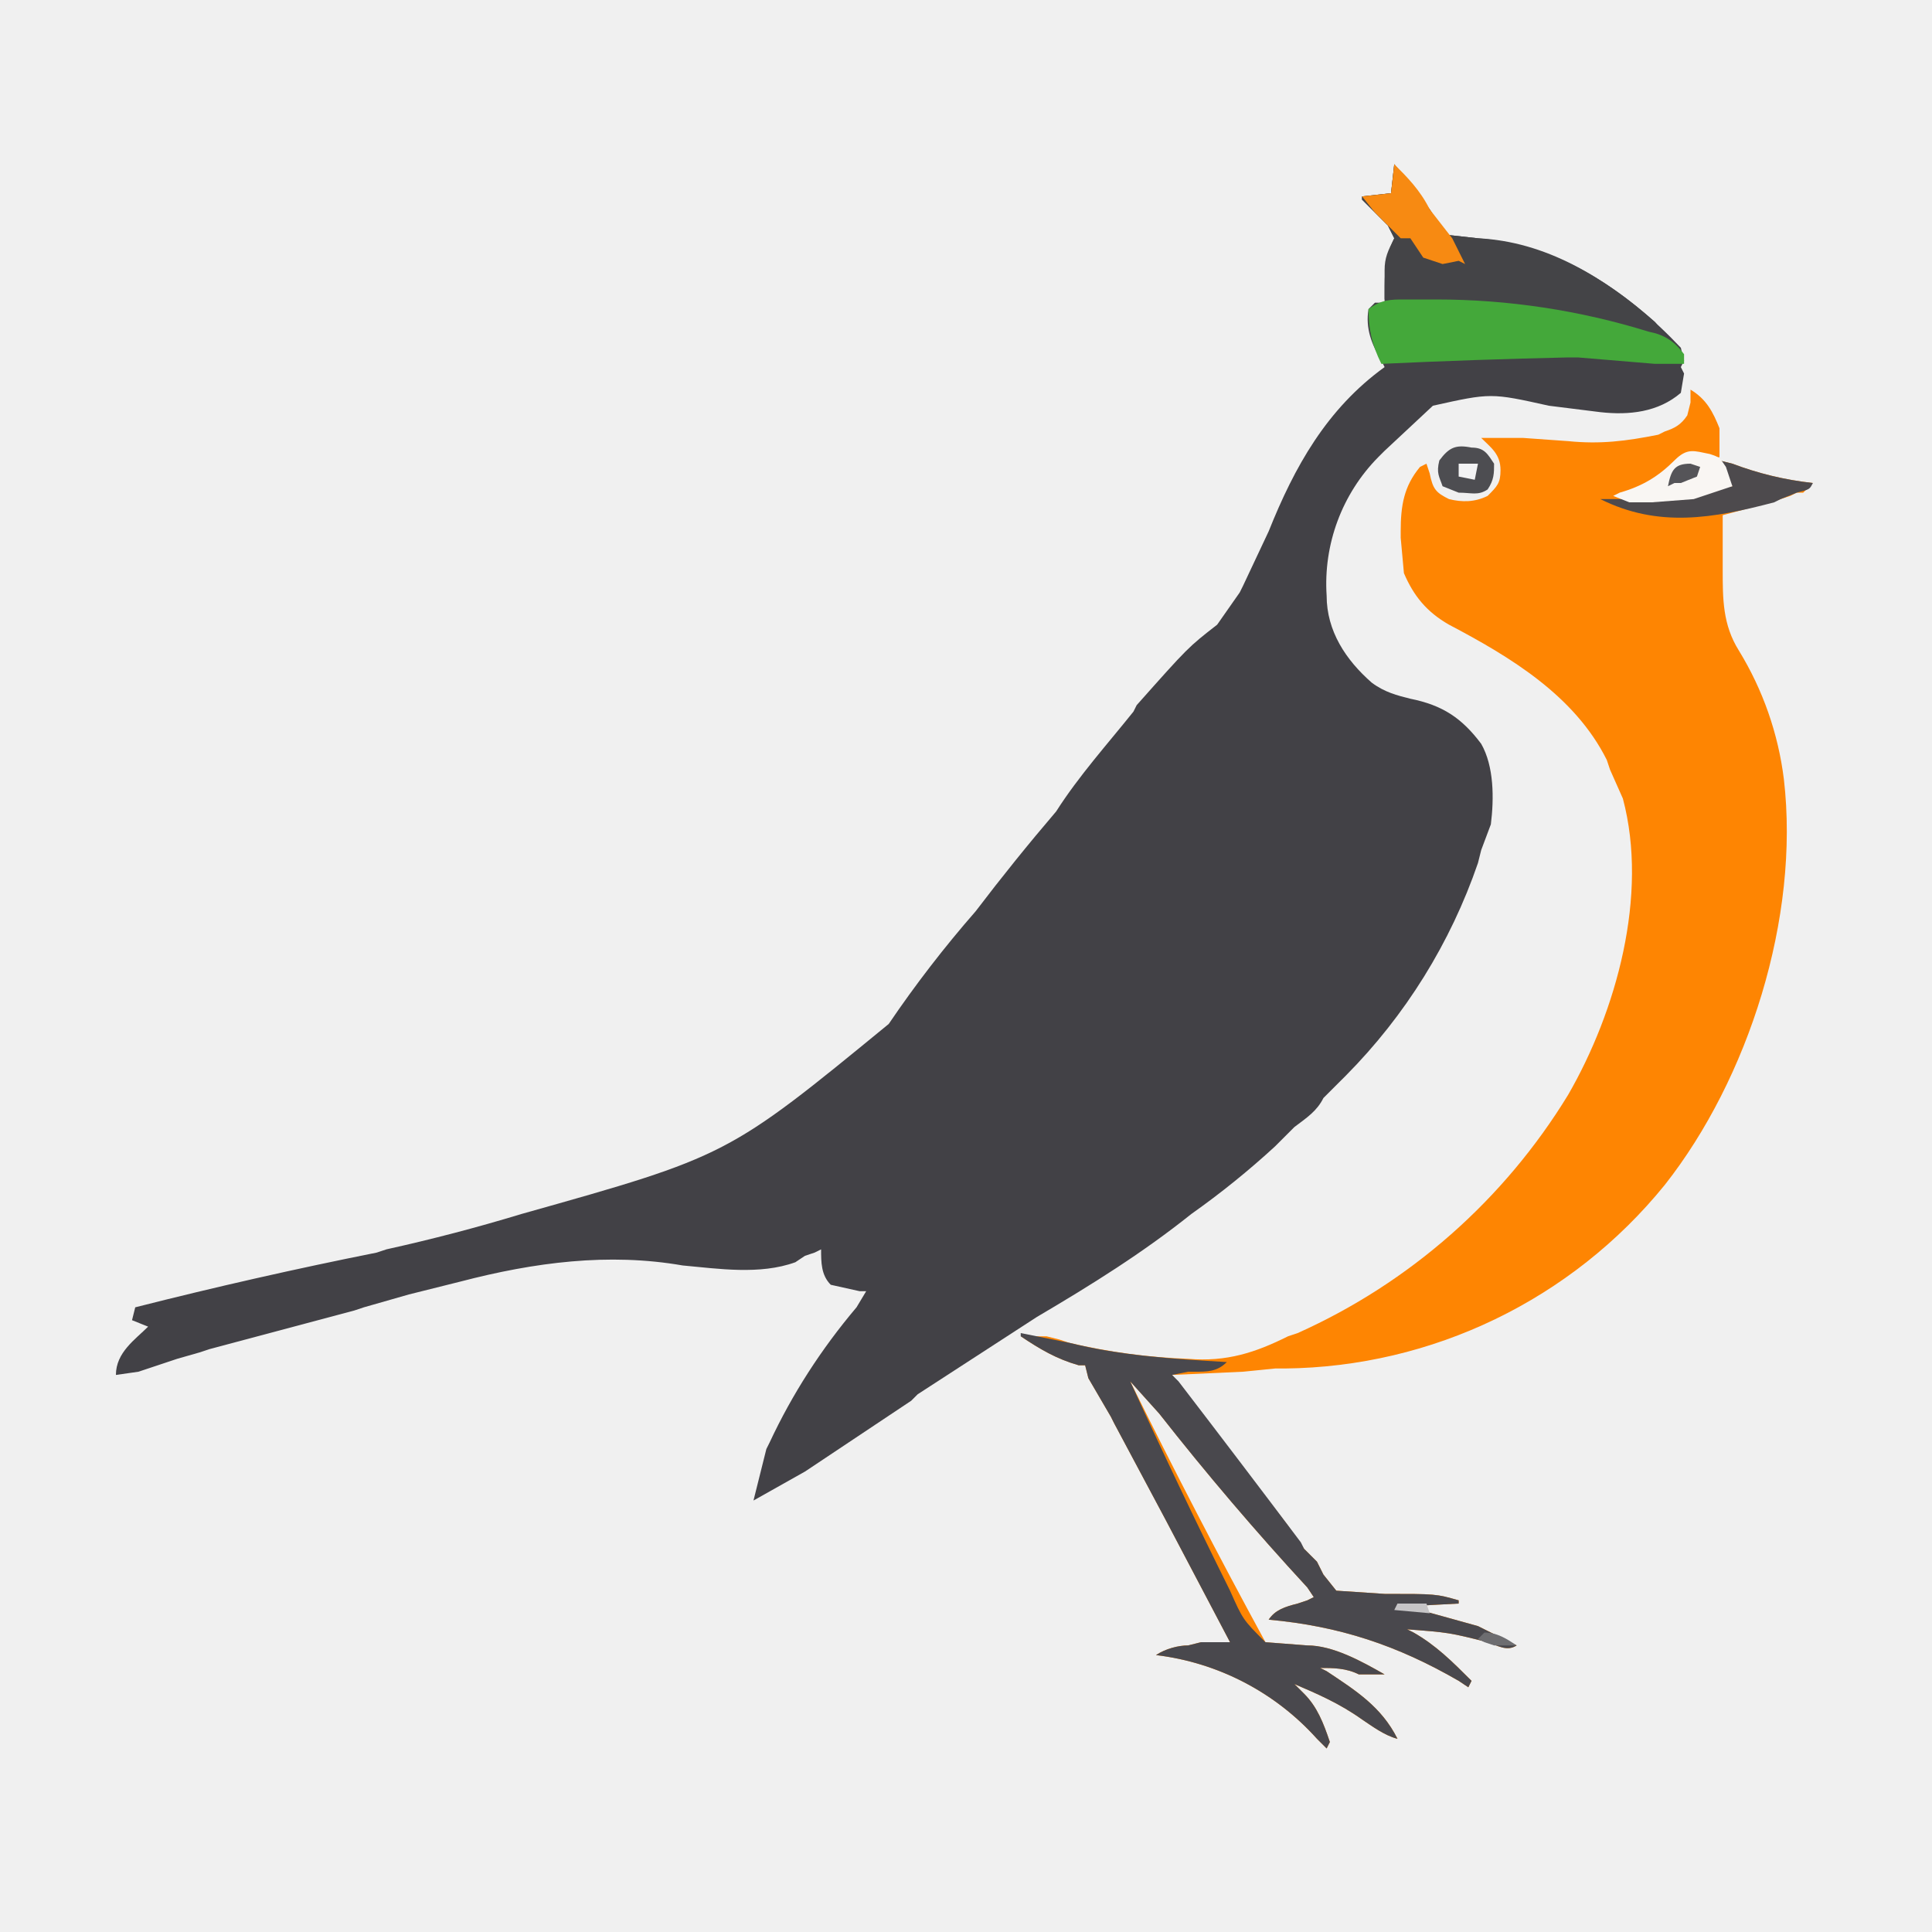
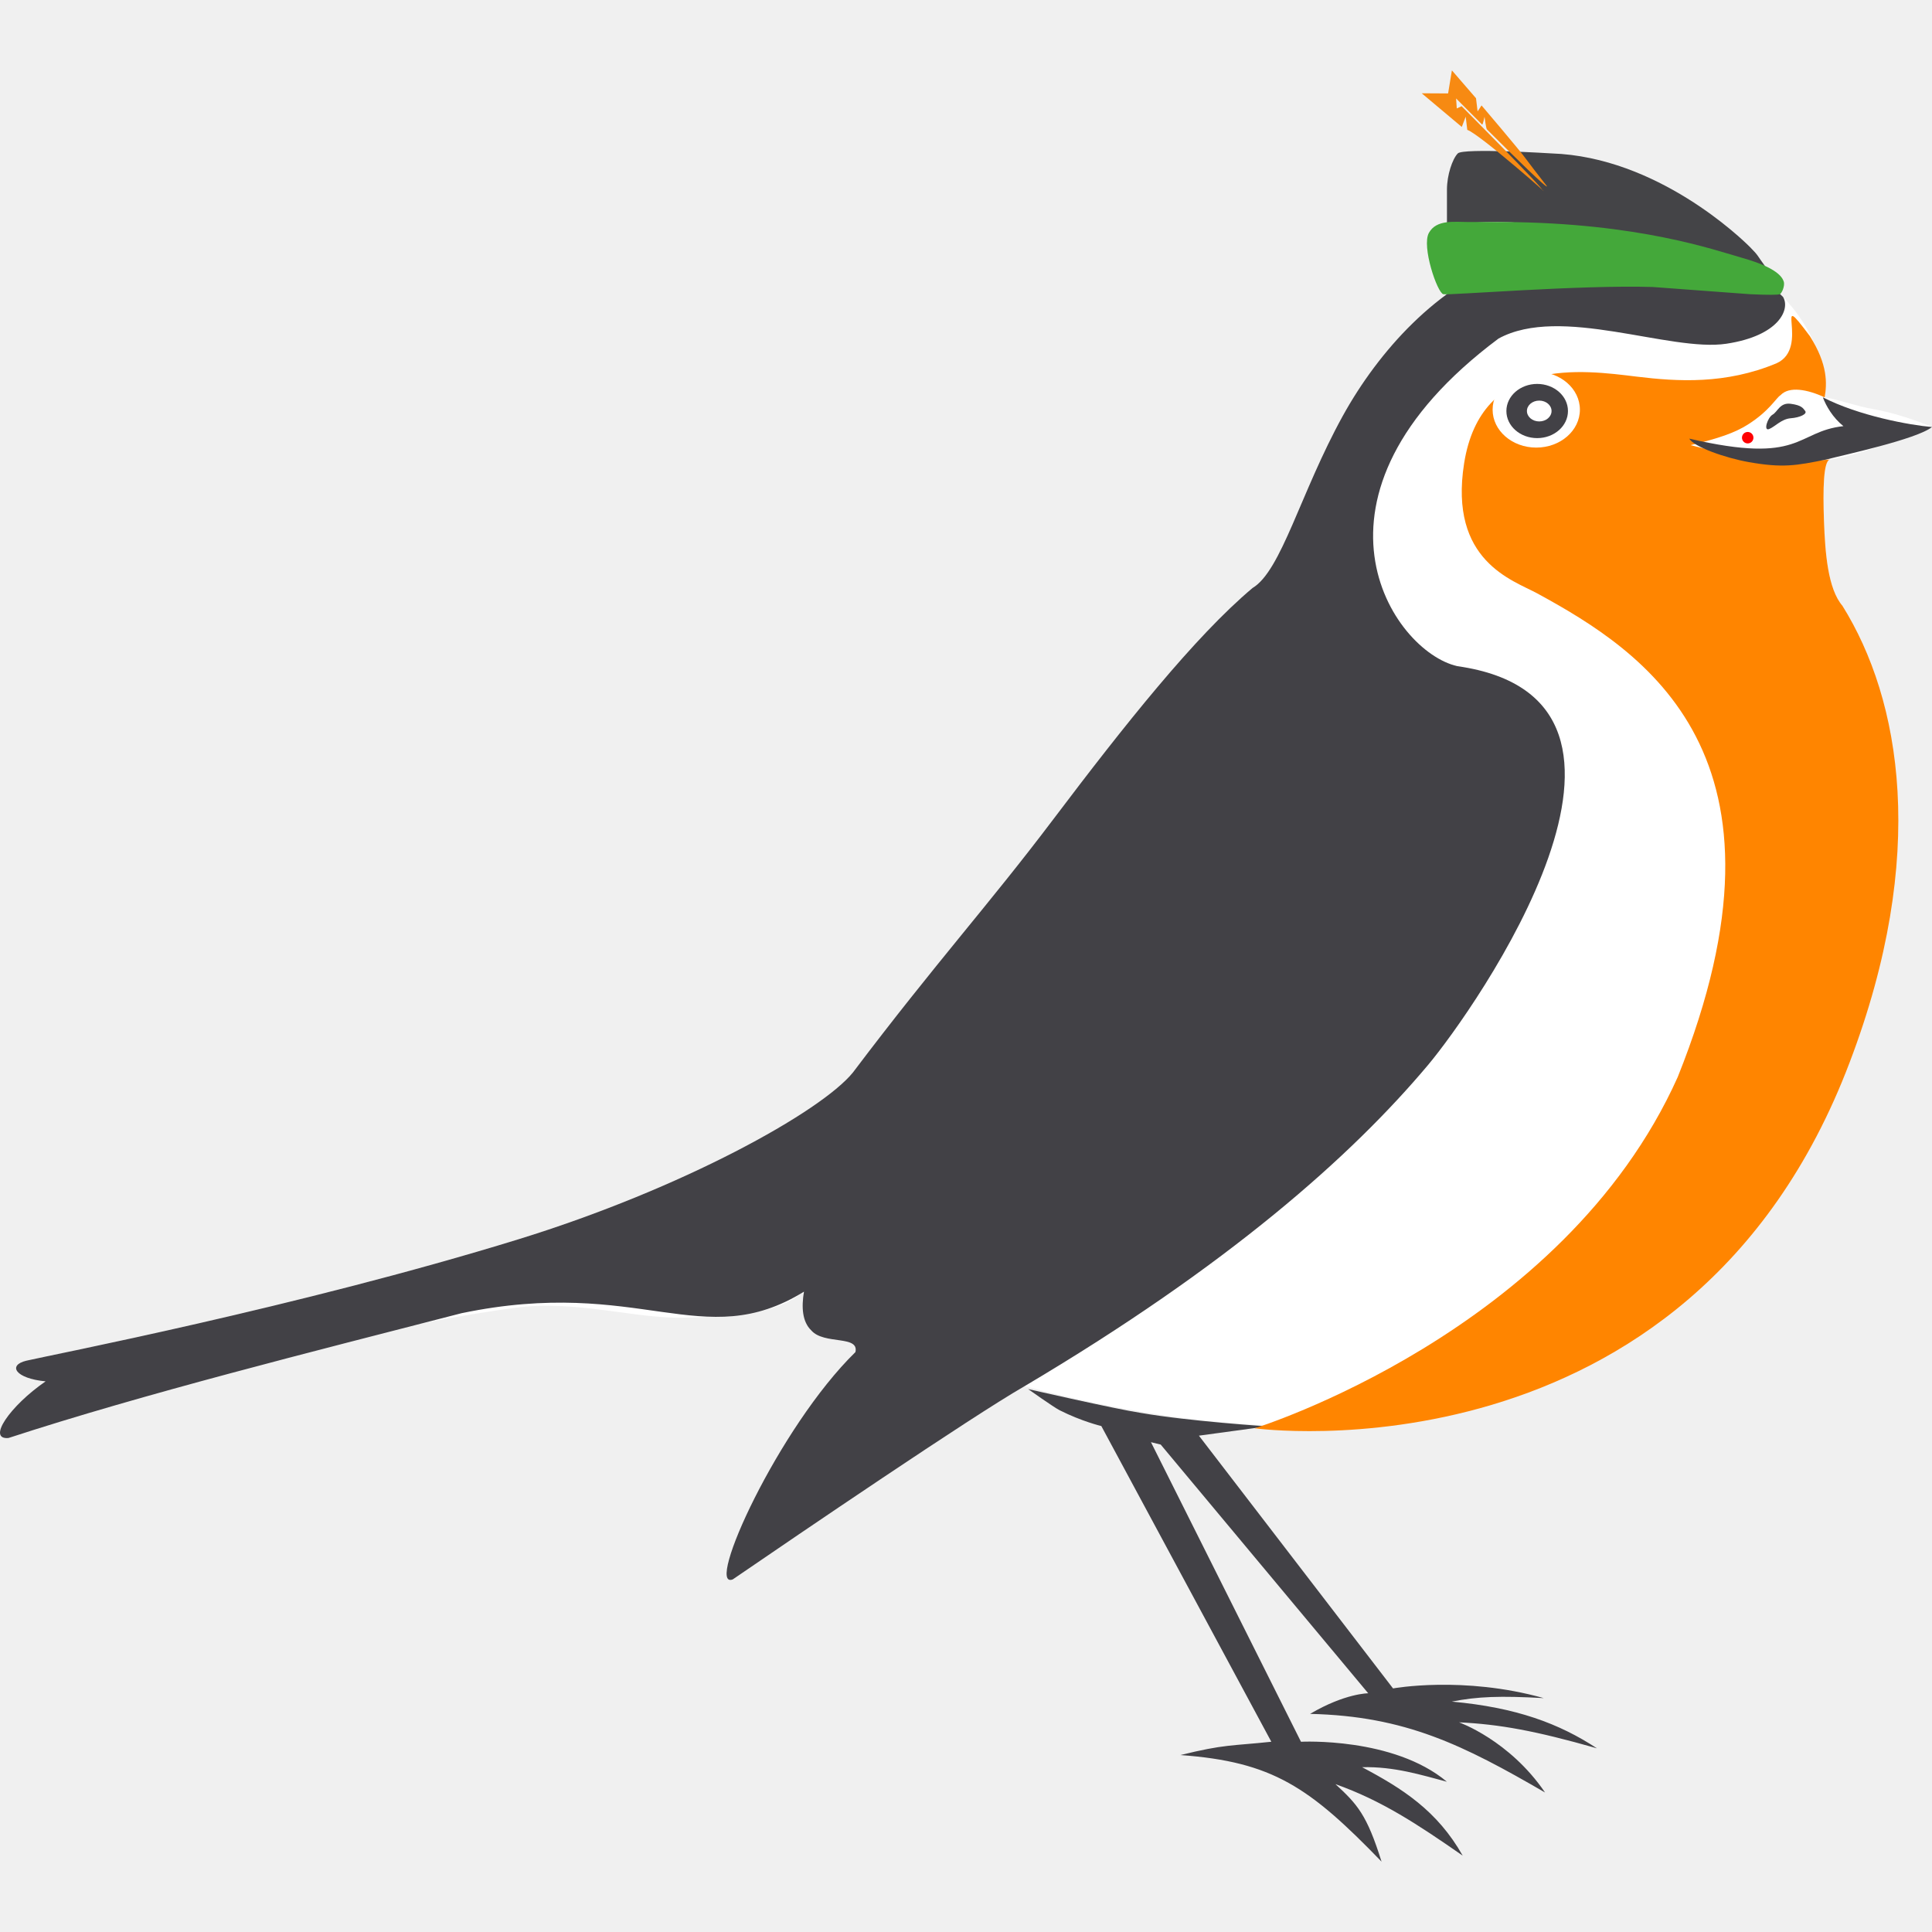
- <svg xmlns="http://www.w3.org/2000/svg" class="logo" viewBox="0 0 600 600" width="45" height="45" role="img" aria-label="Robin logo">
-   <path fill="#424146" d="m433 51 11 14c2 3 3 6 6 8l9 1c25 2 46 16 63 34l1 4-1 2 1 2-1 6c-7 6-16 7-25 6l-16-2c-18-4-18-4-36 0l-15 14-2 2a56 56 0 0 0-16 43c0 11 6 20 14 27 4 3 8 4 12 5 10 2 16 6 22 14 4 7 4 17 3 25l-3 8-1 4a174 174 0 0 1-41 66l-7 7c-2 4-5 6-9 9l-6 6a260 260 0 0 1-26 21c-15 12-31 22-48 32l-37 24-2 2-33 22-16 9 4-16 1-2c7-15 16-29 27-42l3-5h-2l-9-2c-3-3-3-7-3-11l-2 1-3 1-3 2c-11 4-24 2-35 1-23-4-46-1-69 5l-16 4-14 4-3 1-45 12-3 1-7 2-3 1-9 3-7 1c0-7 6-11 10-15l-5-2 1-4a1497 1497 0 0 1 75-17l3-1a563 563 0 0 0 42-11c64-18 64-18 114-59a361 361 0 0 1 27-35 697 697 0 0 1 25-31c7-11 16-21 24-31l1-2c16-18 16-18 25-25l7-10 1-2 8-17c8-20 18-38 36-51l-1-2c-3-5-5-10-4-16l2-2h3v-3c0-6 0-11 3-17l-2-4-3-3-5-5v-1l9-1 1-9Z" />
-   <path fill="#FE8502" d="M525 121c5 3 7 7 9 12v9h-12l-6 6c-4 3-7 5-12 6v1c14 1 14 1 27-3l7-1-2-3-2-5 4 1c8 3 16 5 25 6l-3 3h-2l-2 1-3 1-3 1-15 4v17c0 9 0 17 5 25a100 100 0 0 1 14 40c5 43-11 93-37 126a154 154 0 0 1-118 57h-3l-10 1a3658 3658 0 0 0-22 1 1964753589 1964753589 0 0 1 40 52l1 2 2 2 2 2 2 4 4 5 15 1c16 0 16 0 23 2v1l-19 1 7 1 18 5 2 1 10 5c-3 2-6 0-9-1-12-3-12-3-25-4l2 1c7 4 12 9 18 15l-1 2-3-2c-19-11-37-17-59-19 2-3 5-4 9-5l3-1 2-1-2-3a886 886 0 0 1-46-54l-9-10a2242 2242 0 0 0 42 81l13 1c8 0 17 5 24 9h-8c-4-2-8-2-12-2l2 1c9 6 17 11 22 21-4-1-8-4-11-6-7-5-14-8-21-11l3 3c4 4 6 9 8 15l-1 2-3-3a80 80 0 0 0-50-26c3-2 7-3 10-3l4-1h9l-20-38-16-30-1-2a2176 2176 0 0 1-7-12l-1-4h-2c-7-2-12-5-18-9h8l4 1 3 1a191 191 0 0 0 37 5c12 1 21-2 31-7l3-1a189 189 0 0 0 84-74c15-26 25-62 17-92l-4-9-1-3c-10-20-30-32-49-42-7-4-11-9-14-16l-1-11v-2c0-8 1-14 6-20l2-1 1 3c1 5 2 6 6 8 4 1 8 1 12-1 3-3 4-4 4-8 0-5-3-7-6-10h13l14 1c10 1 18 0 28-2l2-1c3-1 5-2 7-5l1-4v-4Z" />
-   <path fill="#49484D" d="m317 414 15 3c16 4 32 5 49 6-3 3-6 3-10 3h-2l-5 1 2 2a6588 6588 0 0 1 38 50l1 2 2 2 2 2 2 4 4 5 15 1c16 0 16 0 23 2v1l-19 1 7 1 18 5 2 1 10 5c-3 2-6 0-9-1-12-3-12-3-25-4l2 1c7 4 12 9 18 15l-1 2-3-2c-19-11-37-17-59-19 2-3 5-4 9-5l3-1 2-1-2-3a886 886 0 0 1-46-54l-9-10a2242 2242 0 0 0 31 65c4 9 4 9 11 16l13 1c8 0 17 5 24 9h-8c-4-2-8-2-12-2l2 1c9 6 17 11 22 21-4-1-8-4-11-6-7-5-14-8-21-11l3 3c4 4 6 9 8 15l-1 2-3-3a80 80 0 0 0-50-26c3-2 7-3 10-3l4-1h9l-20-38-16-30-1-2a2176 2176 0 0 1-7-12l-1-4h-2c-7-2-12-5-18-9v-1Z" />
-   <path fill="#444447" d="m433 51 11 14c2 3 3 6 6 8l9 1c21 1 39 12 55 26l4 5-5-1-3-1a649 649 0 0 1-29-7h-2l-35-3a10183 10183 0 0 1-14 0v-9c0-4 1-6 3-10l-2-4-3-3-5-5v-1l9-1 1-9Z" />
-   <path fill="#44A83A" d="M436 93h10a223 223 0 0 1 66 10c5 1 8 3 11 7v3h-9l-24-2h-3a2395 2395 0 0 0-58 2c-3-6-4-11-4-17 4-3 7-3 11-3Z" />
-   <path fill="#4D4A4D" d="m534 143 4 1c8 3 16 5 25 6-1 2-1 2-5 3l-5 2-2 1c-19 5-36 8-54-1h7c9 1 19 1 27-3l7-1-2-3-2-5Z" />
-   <path fill="#F78A12" d="M433 51c4 4 8 8 11 14l7 9 4 8-2-1-5 1-6-2-4-6h-3l-6-6-2-2-4-5 9-1 1-9Z" />
-   <path fill="#F9F6F3" d="M531 141c3 1 3 1 5 4l2 6-9 3-3 1-13 1h-7l-5-2 2-1c7-2 12-5 17-10 4-4 6-3 11-2Z" />
-   <path fill="#4D4D51" d="M457 139c4 0 5 2 7 5 0 3 0 5-2 8-3 2-5 1-9 1l-5-2c-1-3-2-4-1-8 3-4 5-5 10-4Z" />
-   <path fill="#555458" d="m525 144 3 1-1 3-5 2h-2l-2 1c1-5 2-7 7-7Z" />
-   <path fill="#F3F3F4" d="M453 144h6l-1 5-5-1v-4Z" />
-   <path fill="#6D6D70" d="M461 507c4 0 7 2 10 4h-7l-3-1-2-1 2-2Z" />
-   <path fill="#C6C5C7" d="M434 498h9l1 3-11-1 1-2Z" />
+ <svg xmlns="http://www.w3.org/2000/svg" version="1.1" id="Layer_1" x="0px" y="0px" width="600px" height="600px" viewBox="0 0 600 600" enable-background="new 0 0 600 600" xml:space="preserve">
+   <g>
+     <path fill="#FFFFFF" d="M468.89,80.884c-22.334,7.82-40.651,27.935-51.903,48.323c-13.15,23.833-19.021,48.036-28.009,53.407   c-17.957,15.097-39.868,42.7-61.829,71.772c-20.47,27.104-36.186,44.149-62.291,78.711c-9.84,12.114-52.777,36.027-104.011,51.821   C92.732,405.918,14.933,420.973,8.193,422.573c-5.89,1.398-3.468,5.513,5.961,6.423c-11.085,7.638-18.287,18.153-11.54,17.594   c6.532-2.896,87.819-30.943,157.197-40.427c19.052-2.604,37.205,3.454,52.665,3.042c15.529-0.41,28.336-1.036,36.617-7.75   c2.367,1.292,0.006,8.407,2.842,11.701c3.925,4.557,14.915,1.412,13.724,6.742c-23.98,23.437-46.897,74.065-38.085,70.593   c20.248-13.868,73.902-50.392,90.621-60.005c164.791,43.617,221.96-38.324,249.417-86.635   c31.155-71.293,24.038-124.5,4.566-155.731c-4.504-5.24-5.365-16.34-5.725-26.255c-0.354-9.976-0.187-18.756,1.861-19.163   c0,0,4.725-0.508,13.595-3.525c10.729-3.649,18.089-6.561,18.089-6.561s-8.883-3.906-18.194-5.552   c-5.466-0.964-11.083-3.045-15.142-3.659c1.146-6.802-2.993-25.608-20.717-37.75C529.899,74.662,498.325,71.118,468.89,80.884   L468.89,80.884z" />
+     <path fill="#424146" d="M319.293,431.389c0,0,7.938,5.645,9.796,6.583c6.881,3.472,12.936,4.899,12.936,4.899l52.796,98.044   c-12.349,1.313-14.479,0.736-28.217,4.134c28.607,2.085,40.033,9.907,62.447,33.097c-4.542-14.524-7.485-17.788-14.318-24.064   c14.343,5.089,25.404,12.401,39.522,22.205c-7.895-13.961-18.725-20.847-31.24-27.467c10.028-0.251,18.414,2.435,26.327,4.512   c-16.618-13.938-45.31-12.413-45.31-12.413l-46.591-93.036l3.023,0.738l64.451,77.244c0,0-7.144-0.035-18.063,6.395   c29.643,0.684,47.573,9.693,72.974,24.413c-11.066-16.265-26.714-21.791-26.714-21.791c12.574,0.619,23.54,2.574,42.834,8.073   c-11.719-7.683-25.014-12.683-45.08-14.509c8.013-1.581,15.03-1.832,28.567-1.078c-25.066-7.021-46.811-3.011-46.811-3.011   l-60.29-78.498l21.216-2.896c0,0-24.157-1.556-39.183-4.162C346.395,437.598,319.293,431.389,319.293,431.389L319.293,431.389z" />
+     <path fill="#FF8500" d="M477.406,184.284c33.129,18.062,83.688,50.322,43.619,150.218   c-35.628,79.438-131.39,109.066-131.39,109.066c-0.003,0,134.769,18.484,184.807-113.682c24.45-64.302,15.913-112.613-2.266-141.77   c-4.502-5.24-5.363-16.341-5.722-26.255c-0.355-9.976-0.188-18.756,1.86-19.163c0,0-7.702,0.815-18.545,0.271   c-7.289-0.365-15.998-2.47-24.739-4.724c8.769-2.15,13.619-3.764,17.788-6.398c6.707-4.242,8.728-8.228,10.136-9.116   c2.698-2.863,8.371-1.806,13.711,0.671c0.724-4.301,1.014-10.146-4.578-18.994c-12.11-16.229,0.472,3.586-10.395,8.425   c-15.771,6.57-30.645,5.686-43.437,4.127c-16.823-2.049-48.267-6.503-53.559,26.925   C449.893,174.281,469.865,180.175,477.406,184.284L477.406,184.284z" />
+     <path fill="#424146" d="M468.89,80.884c-22.334,7.82-40.651,27.935-51.903,48.323c-13.15,23.833-19.021,48.036-28.009,53.407   c-17.957,15.097-39.868,42.7-61.829,71.772c-20.47,27.104-36.186,44.149-62.291,78.711c-9.84,12.114-52.777,36.027-104.011,51.821   C92.732,405.918,14.933,420.973,8.193,422.573c-5.89,1.398-3.468,5.513,5.961,6.423c-11.085,7.638-18.287,18.153-11.54,17.594   c42.046-13.742,94.573-26.857,140.687-38.756c55.458-11.576,74.975,12.709,106.374-6.693c-0.814,4.891-0.509,9.343,2.262,12.017   c3.925,4.557,14.915,1.41,13.724,6.742c-23.98,23.437-46.897,74.065-38.085,70.593c20.248-13.868,73.902-50.392,90.621-60.005   c63.132-37.415,101.498-71.409,125.296-99.749c14.203-16.922,82.359-113.463,9.109-123.854   c-20.203-4.513-52.766-52.79,12.791-101.749c19.245-10.521,53.185,4.271,70.755,1.613c16.495-2.491,19.852-10.792,17.608-14.514   c-2.249-2.323-4.835-4.543-7.809-6.581C529.899,74.662,498.325,71.118,468.89,80.884L468.89,80.884z" />
+     <path fill="#FFFFFF" d="M477.098,115.44c7.482,0,13.553,5.275,13.553,11.783c0,6.506-6.069,11.781-13.553,11.781   c-7.487,0-13.554-5.274-13.554-11.781C463.544,120.715,469.612,115.44,477.098,115.44L477.098,115.44z" />
+     <path fill="#424146" d="M477.383,119.23c5.281,0,9.563,3.767,9.563,8.416c0,4.648-4.28,8.415-9.563,8.415   c-5.279,0-9.561-3.767-9.561-8.415C467.823,122.997,472.104,119.23,477.383,119.23L477.383,119.23z" />
+     <path fill="#FFFFFF" d="M478.025,124.409c2.111,0,3.823,1.448,3.823,3.236s-1.712,3.236-3.823,3.236   c-2.113,0-3.825-1.448-3.825-3.236C474.198,125.857,475.91,124.409,478.025,124.409L478.025,124.409z" />
+     <path fill="#424146" d="M567.196,142.7c4.974-1.314,28.082-6.27,32.805-10.086c-6.852-0.573-22.768-3.475-33.903-9.229   c0.983,2.666,3.142,6.381,6.396,8.956c-14.945,1.661-12.707,12.064-47.858,3.882c1.271,2.485,11.127,6.002,18.543,7.302   C553.587,145.348,557.651,144.641,567.196,142.7L567.196,142.7z" />
+     <path fill="#424146" d="M556.13,125.402c3.372,0.45,3.822,1.35,4.497,2.247c0.678,0.897-1.572,2.018-4.497,2.243   c-2.926,0.225-4.951,2.691-6.748,3.365c-1.803,0.675-0.451-3.591,1.123-4.489C552.077,127.871,552.753,124.954,556.13,125.402   L556.13,125.402z" />
+     <path fill="#FE0002" d="M542.767,134.148c0.983,0,1.779,0.798,1.779,1.782c0,0.982-0.796,1.778-1.779,1.778   c-0.982,0-1.782-0.796-1.782-1.778C540.985,134.946,541.783,134.148,542.767,134.148L542.767,134.148z" />
+     <g transform="translate(11 75)">
+       <path fill="#444447" d="M528.058,5.16" />
+       <path fill="#444447" d="M470.879-27.354c32.758,1.086,58.965,26.418,61.662,29.15c2.696,2.732,2.002,2.317,4.712,6.008    c0,0-35.636-9.58-43.951-10.493c-8.318-0.913-29.198-3.364-39.24-3.364c-10.045,0-15.696,1.122-15.696,1.122v-11.211    c0-4.484,1.681-9.482,3.363-11.211C443.41-29.082,470.879-27.354,470.879-27.354z" />
+       <path fill="#44A83A" d="M502.271,14.129c-22.517-0.701-63.159,2.616-65.026,2.242s-6.821-14.855-4.483-19.06    c2.336-4.205,7.848-3.364,12.332-3.364h11.212c41.728,0.315,64.994,8.652,73.996,11.212c10.511,2.99,12.191,5.904,12.646,7.252    c0.456,1.349-0.612,3.749-1.226,3.959c-0.613,0.209-3.188,0.28-9.182,0" />
+     </g>
+     <path fill="#F78A12" d="M441.524,28.97l12.449,10.454l1.211-3.191l0.493,4.098c3.945,1.367,27.641,22.322,23.182,18.582   c1.334,0.459-24.941-25.939-24.941-25.939l-1.503,0.703l-0.211-3.102c0,0,3.526,3.561,8.079,8.114   c0.203,0.207,0.757-2.42,0.757-2.42s0.447,3.629,0.745,3.923c8.394,8.372,19.178,18.97,18.604,17.604   c-2.737-3.504-5.711-7.338-6.555-8.529c-1.666-2.365-13.729-16.529-13.729-16.529l-1.224,1.868l-0.491-4.098l-7.49-8.653   l-1.179,7.16L441.524,28.97z" />
+   </g>
</svg>
